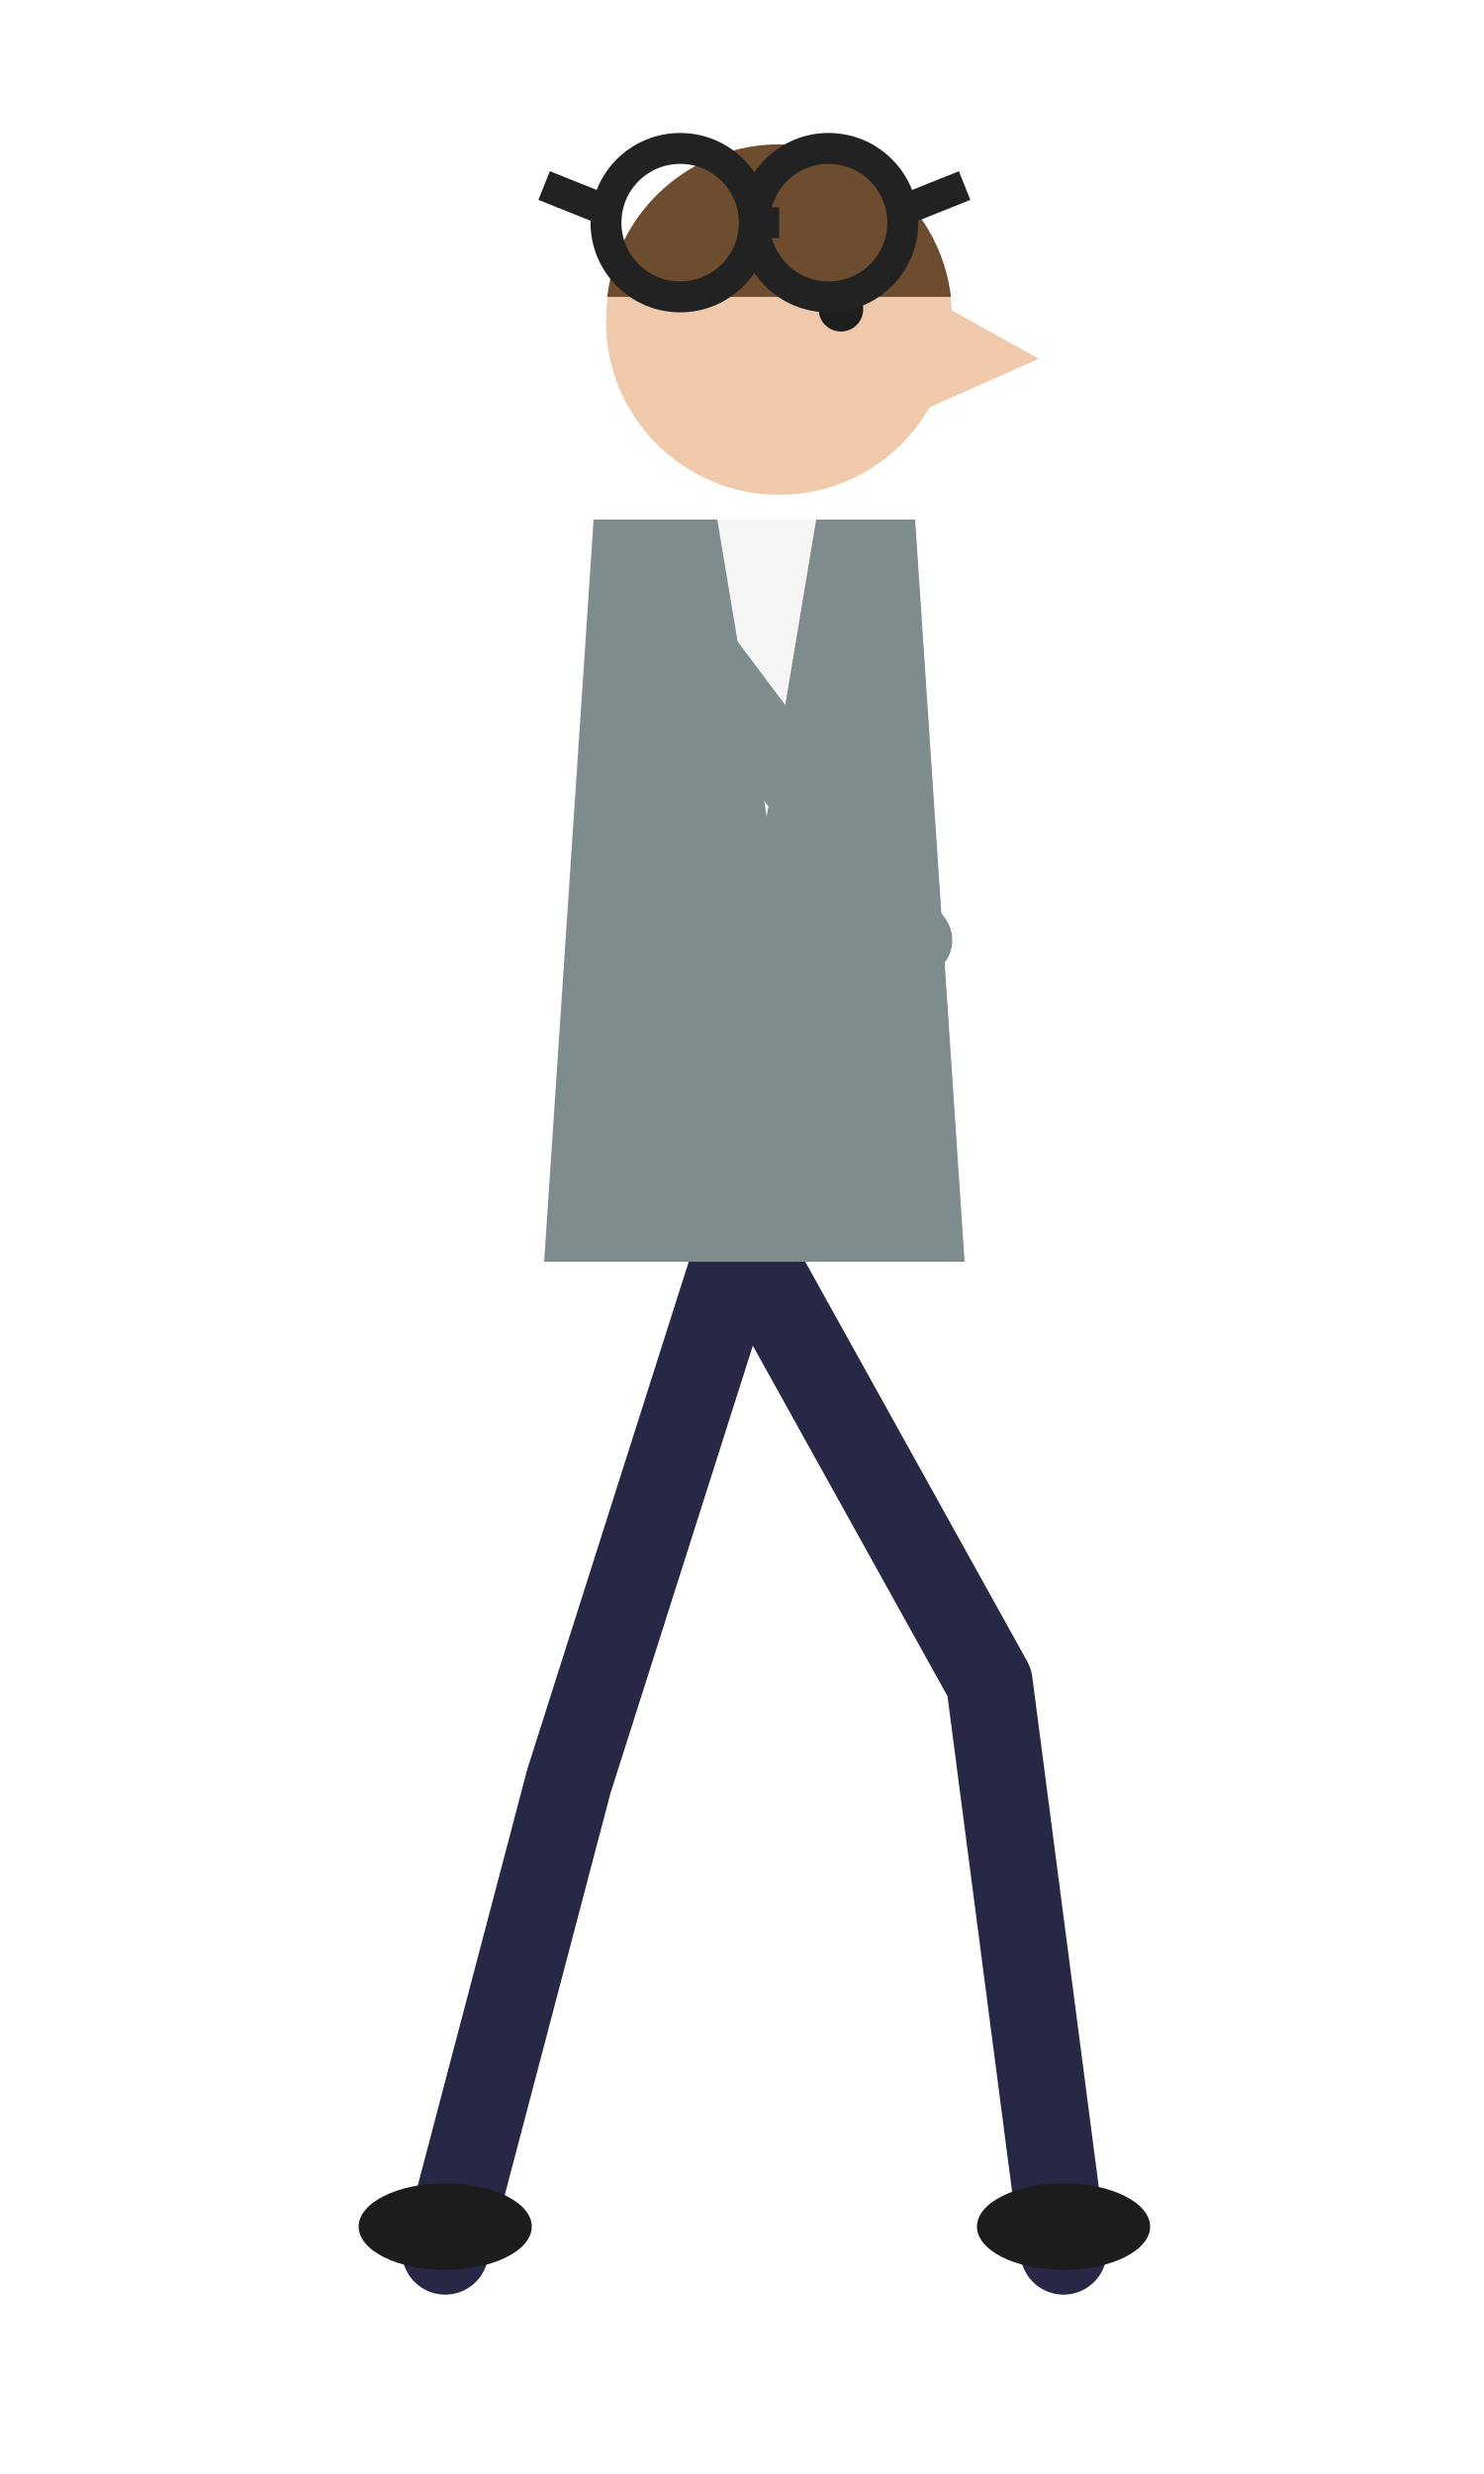
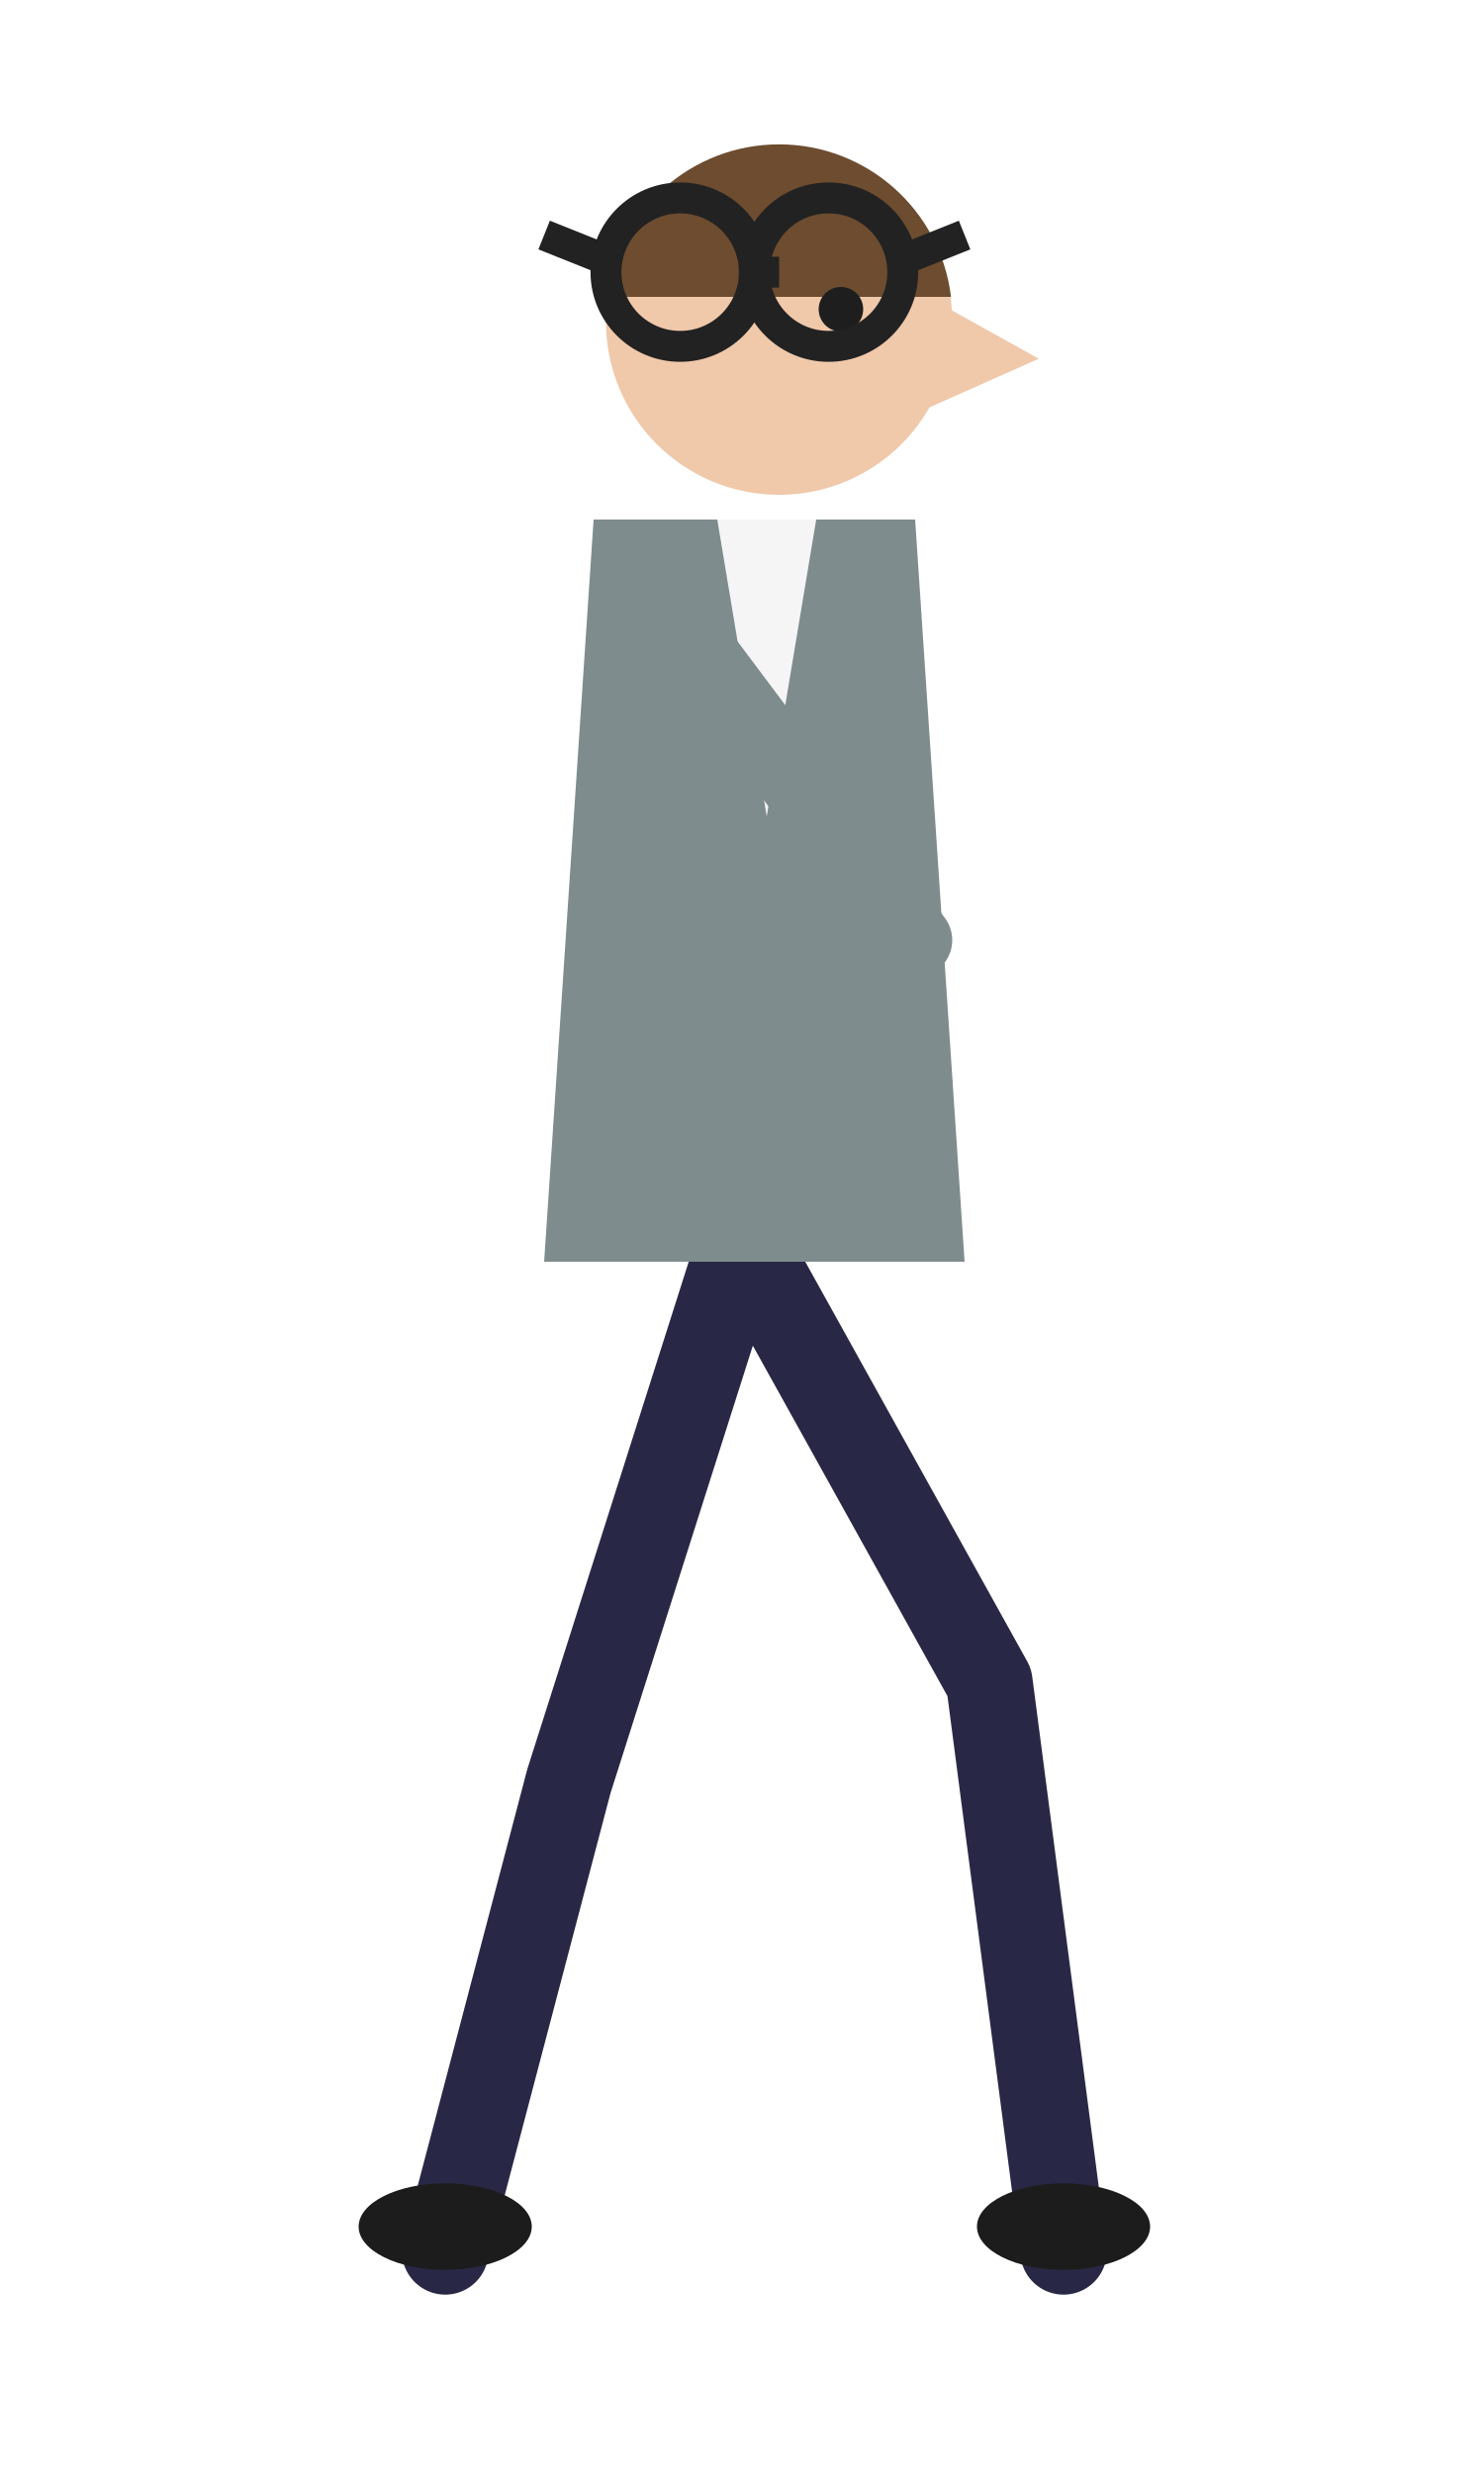
<svg xmlns="http://www.w3.org/2000/svg" viewBox="0 0 120 200" width="120" height="200">
  <g stroke="#282846" stroke-width="7" stroke-linecap="round" fill="none" stroke-linejoin="round">
    <path d="M60 100 L80 136 L86 182 M60 100 L46 144 L36 182" />
  </g>
  <ellipse cx="86" cy="180" rx="7" ry="3.5" fill="#1c1c1c" />
  <ellipse cx="36" cy="180" rx="7" ry="3.5" fill="#1c1c1c" />
  <path d="M48 42 L74 42 L78 102 L44 102 Z" fill="#7f8c8d" />
  <path d="M58 42 L66 42 L62 66 Z" fill="#f5f5f5" />
  <g stroke="#7f8c8d" stroke-width="6" stroke-linecap="round" fill="none">
    <path d="M56 52 L74 76" />
  </g>
  <circle cx="63" cy="26" r="14" fill="#f0c8aa" />
  <path d="M75 24 L84 29 L75 33 Z" fill="#f0c8aa" />
  <path d="M49.1 24 A14 14 0 0 1 76.9 24 Z" fill="#6d4c2f" />
  <circle cx="68" cy="25" r="1.8" fill="#1e1e1e" />
  <g stroke="#222" stroke-width="2.5" fill="none">
-     <circle cx="55" cy="18" r="6" />
-     <circle cx="67" cy="18" r="6" />
-     <path d="M61 18 L63 18 M49 17 L44 15 M73 17 L78 15" />
+     <circle cx="55" cy="22" r="6" />
+     <circle cx="67" cy="22" r="6" />
+     <path d="M61 22 L63 22 M49 21 L44 19 M73 21 L78 19" />
  </g>
</svg>
